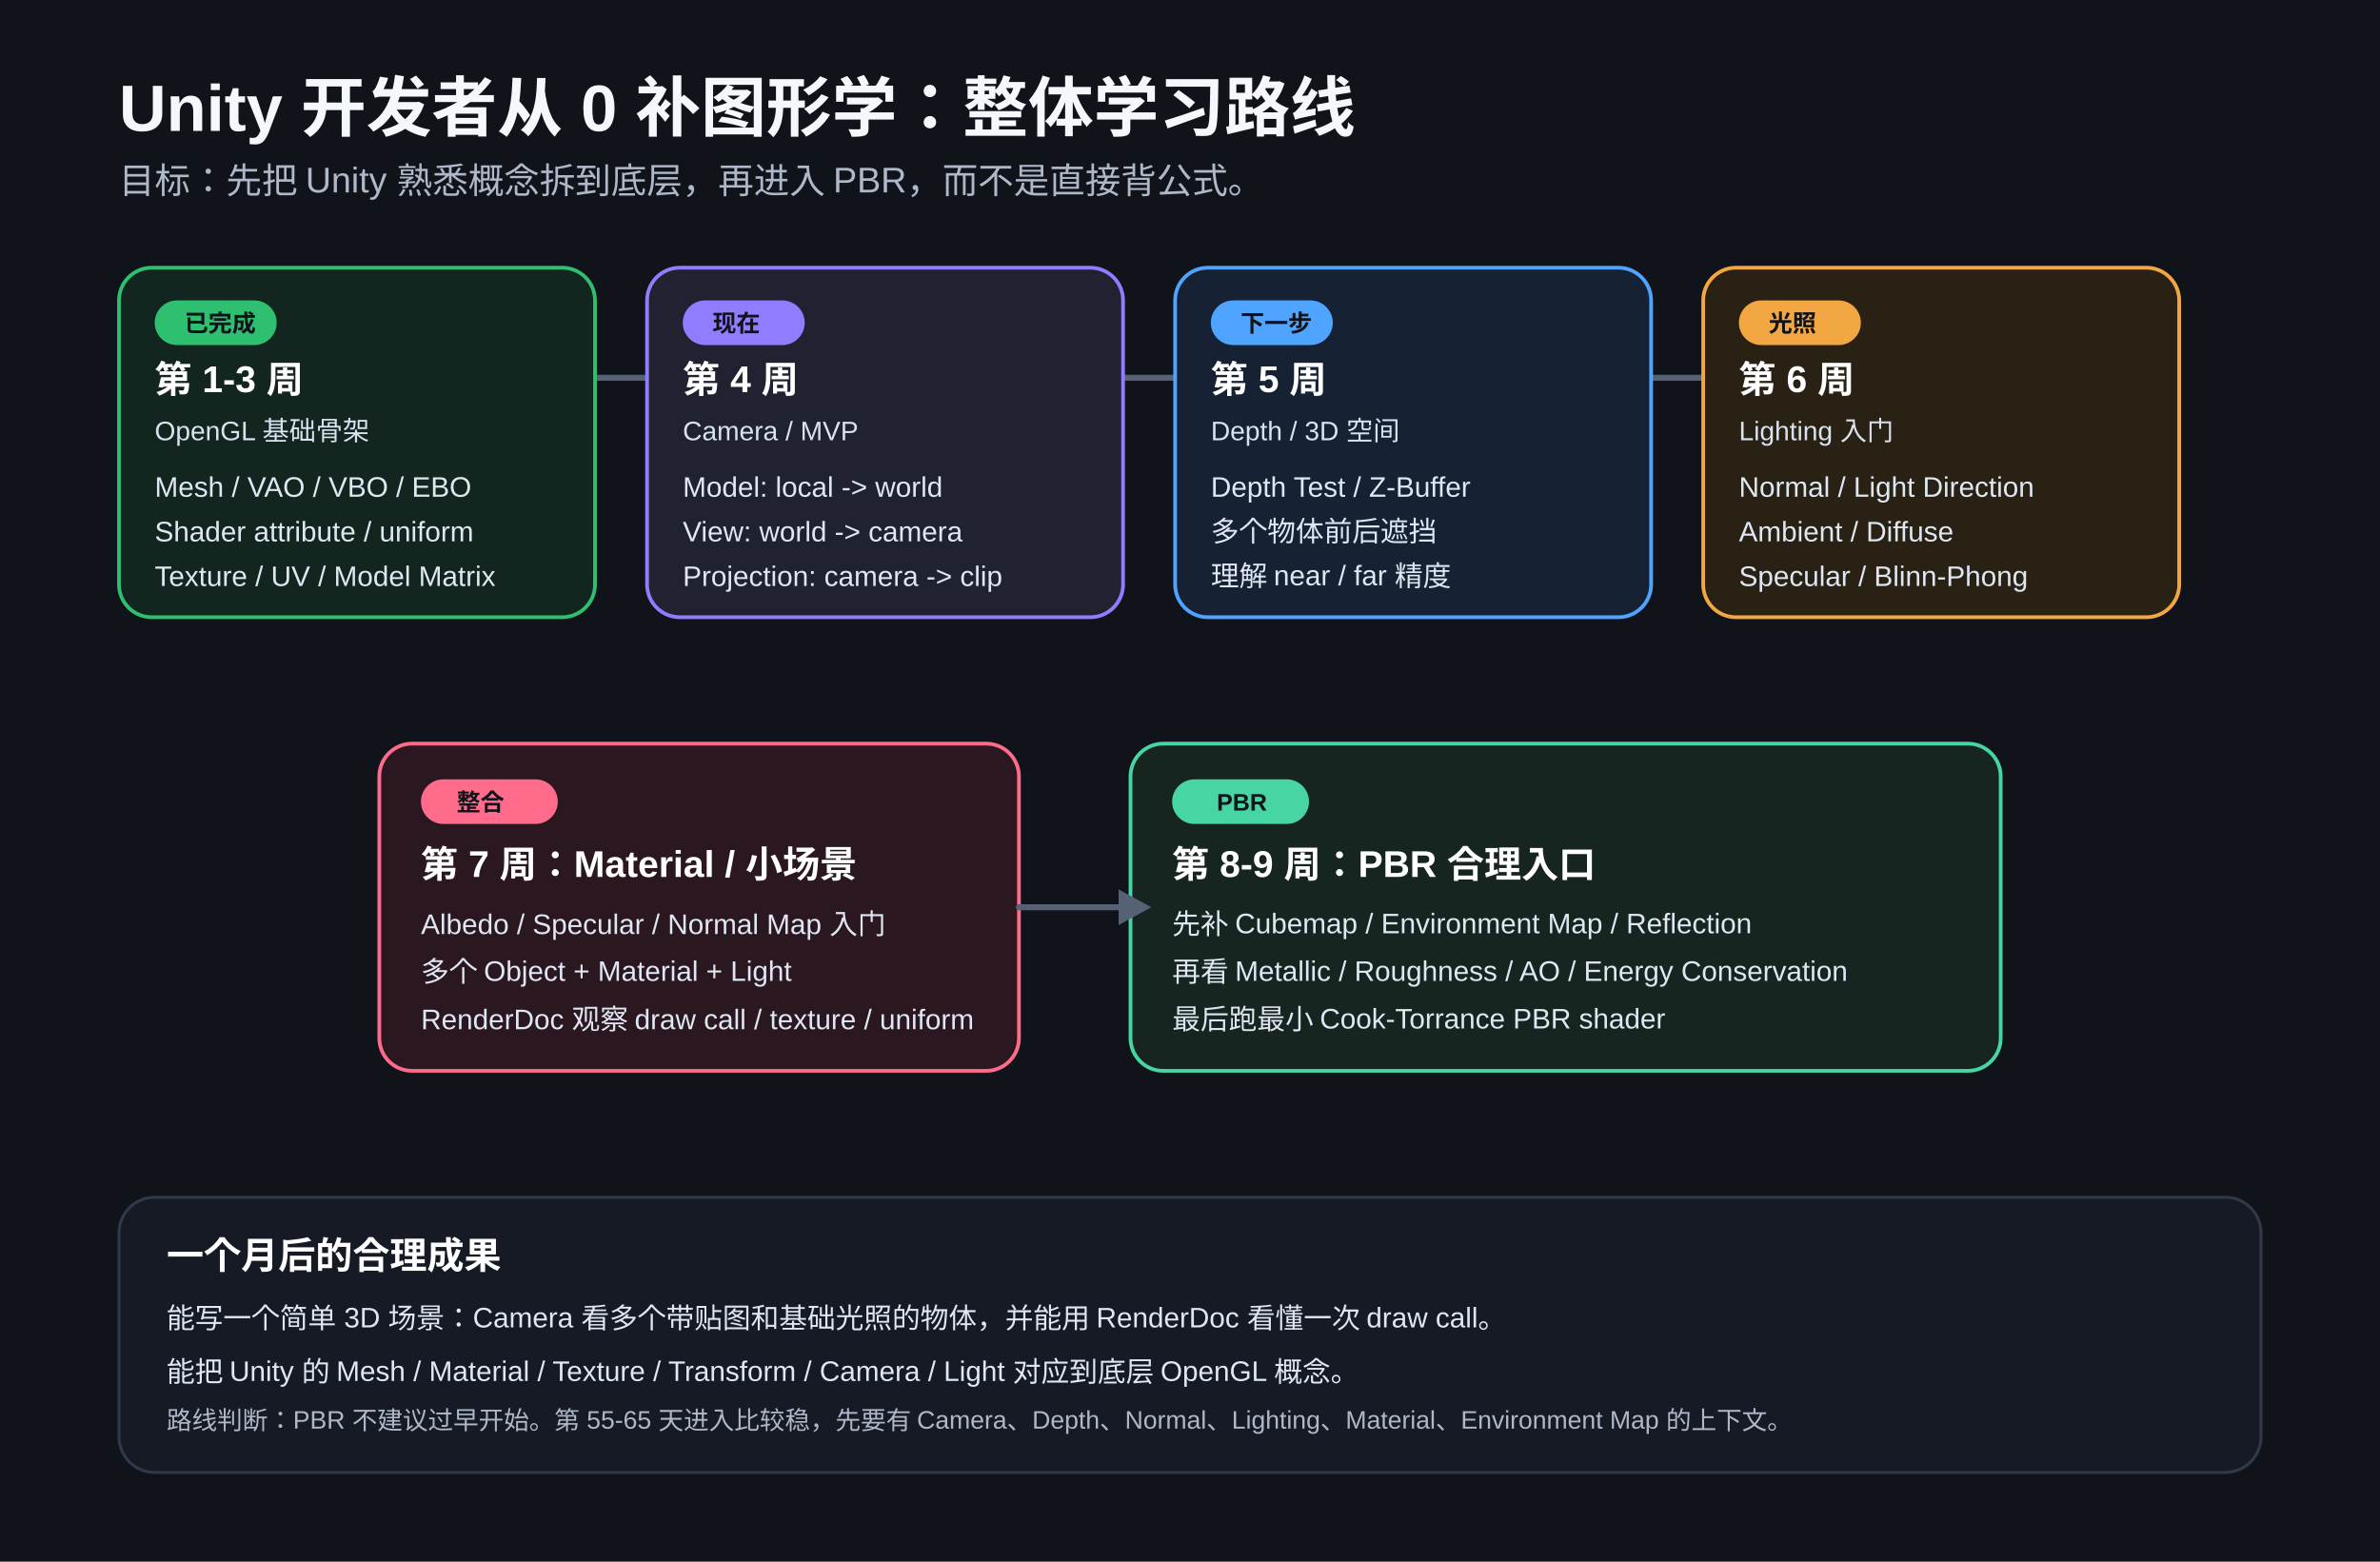
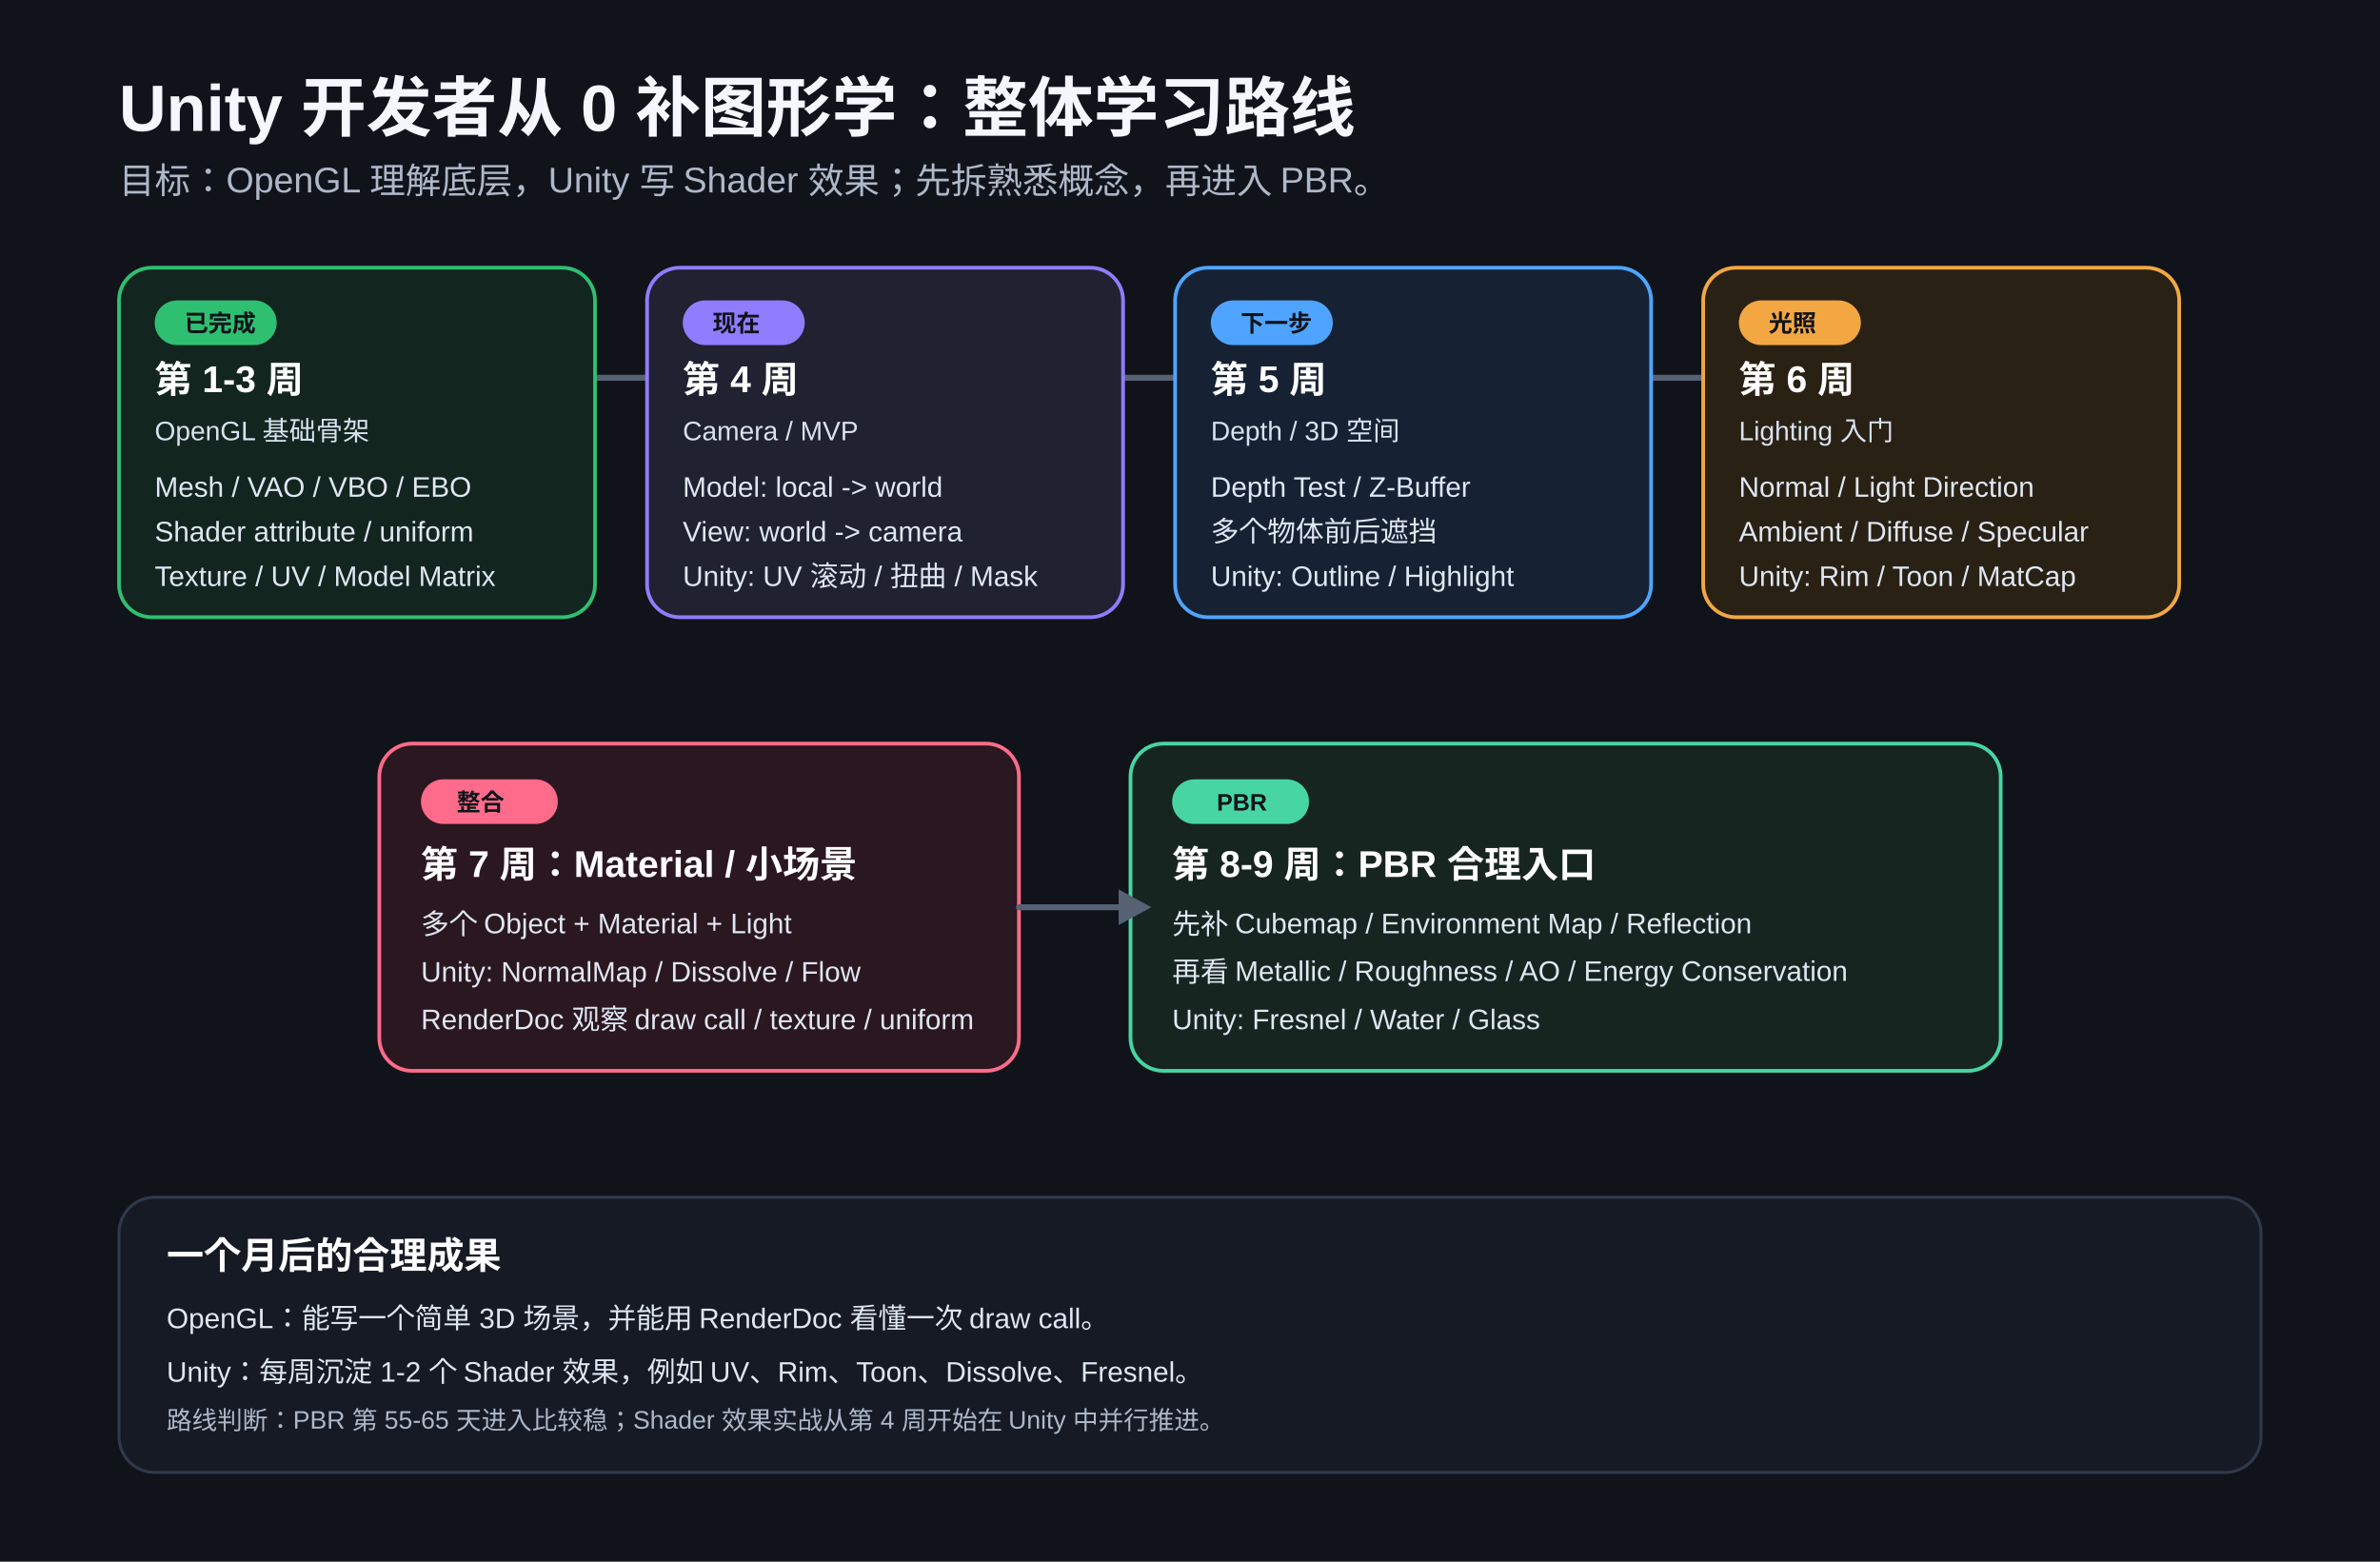
<svg xmlns="http://www.w3.org/2000/svg" width="1600" height="1050" viewBox="0 0 1600 1050">
  <defs>
    <style>
      .bg { fill: #10131a; }
      .title { fill: #f4f7fb; font: 700 44px "PingFang SC", "Microsoft YaHei", Arial, sans-serif; }
      .subtitle { fill: #aeb8c8; font: 24px "PingFang SC", "Microsoft YaHei", Arial, sans-serif; }
      .week-title { fill: #ffffff; font: 700 25px "PingFang SC", "Microsoft YaHei", Arial, sans-serif; }
      .week-range { fill: #d9e3f0; font: 18px "PingFang SC", "Microsoft YaHei", Arial, sans-serif; }
      .body { fill: #dfe7f3; font: 19px "PingFang SC", "Microsoft YaHei", Arial, sans-serif; }
      .small { fill: #aeb8c8; font: 17px "PingFang SC", "Microsoft YaHei", Arial, sans-serif; }
      .tag { fill: #10131a; font: 700 16px "PingFang SC", "Microsoft YaHei", Arial, sans-serif; }
      .line { stroke: #566174; stroke-width: 4; stroke-linecap: round; }
      .arrow { fill: #566174; }
      .card { stroke-width: 2.5; rx: 22; }
      .done { fill: #13251f; stroke: #2fbf71; }
      .now { fill: #202131; stroke: #8f7cff; }
      .next1 { fill: #162233; stroke: #4ea4ff; }
      .next2 { fill: #2a2115; stroke: #f3a742; }
      .next3 { fill: #2a1720; stroke: #ff6b8a; }
      .pbr { fill: #172521; stroke: #47d6a3; }
      .chipDone { fill: #2fbf71; }
      .chipNow { fill: #8f7cff; }
      .chipNext { fill: #4ea4ff; }
      .chipLight { fill: #f3a742; }
      .chipMat { fill: #ff6b8a; }
      .chipPbr { fill: #47d6a3; }
    </style>
  </defs>
  <rect class="bg" width="1600" height="1050" />
  <text x="80" y="88" class="title">Unity 开发者从 0 补图形学：整体学习路线</text>
-   <text x="80" y="130" class="subtitle">目标：先把 Unity 熟悉概念拆到底层，再进入 PBR，而不是直接背公式。</text>
+   <text x="80" y="130" class="subtitle">目标：OpenGL 理解底层，Unity 写 Shader 效果；先拆熟悉概念，再进入 PBR。</text>
  <line x1="165" y1="254" x2="1435" y2="254" class="line" />
  <polygon points="1448,254 1426,242 1426,266" class="arrow" />
  <g transform="translate(80,180)">
    <rect class="card done" x="0" y="0" width="320" height="235" />
    <rect class="chipDone" x="24" y="22" width="82" height="30" rx="15" />
    <text x="44" y="43" class="tag">已完成</text>
    <text x="24" y="84" class="week-title">第 1-3 周</text>
    <text x="24" y="116" class="week-range">OpenGL 基础骨架</text>
    <text x="24" y="154" class="body">Mesh / VAO / VBO / EBO</text>
    <text x="24" y="184" class="body">Shader attribute / uniform</text>
    <text x="24" y="214" class="body">Texture / UV / Model Matrix</text>
  </g>
  <g transform="translate(435,180)">
    <rect class="card now" x="0" y="0" width="320" height="235" />
    <rect class="chipNow" x="24" y="22" width="82" height="30" rx="15" />
    <text x="44" y="43" class="tag">现在</text>
    <text x="24" y="84" class="week-title">第 4 周</text>
    <text x="24" y="116" class="week-range">Camera / MVP</text>
    <text x="24" y="154" class="body">Model: local -&gt; world</text>
    <text x="24" y="184" class="body">View: world -&gt; camera</text>
-     <text x="24" y="214" class="body">Projection: camera -&gt; clip</text>
+     <text x="24" y="214" class="body">Unity: UV 滚动 / 扭曲 / Mask</text>
  </g>
  <g transform="translate(790,180)">
    <rect class="card next1" x="0" y="0" width="320" height="235" />
    <rect class="chipNext" x="24" y="22" width="82" height="30" rx="15" />
    <text x="44" y="43" class="tag">下一步</text>
    <text x="24" y="84" class="week-title">第 5 周</text>
    <text x="24" y="116" class="week-range">Depth / 3D 空间</text>
    <text x="24" y="154" class="body">Depth Test / Z-Buffer</text>
    <text x="24" y="184" class="body">多个物体前后遮挡</text>
-     <text x="24" y="214" class="body">理解 near / far 精度</text>
+     <text x="24" y="214" class="body">Unity: Outline / Highlight</text>
  </g>
  <g transform="translate(1145,180)">
    <rect class="card next2" x="0" y="0" width="320" height="235" />
    <rect class="chipLight" x="24" y="22" width="82" height="30" rx="15" />
    <text x="44" y="43" class="tag">光照</text>
    <text x="24" y="84" class="week-title">第 6 周</text>
    <text x="24" y="116" class="week-range">Lighting 入门</text>
    <text x="24" y="154" class="body">Normal / Light Direction</text>
-     <text x="24" y="184" class="body">Ambient / Diffuse</text>
-     <text x="24" y="214" class="body">Specular / Blinn-Phong</text>
+     <text x="24" y="184" class="body">Ambient / Diffuse / Specular</text>
+     <text x="24" y="214" class="body">Unity: Rim / Toon / MatCap</text>
  </g>
  <g transform="translate(255,500)">
    <rect class="card next3" x="0" y="0" width="430" height="220" />
    <rect class="chipMat" x="28" y="24" width="92" height="30" rx="15" />
    <text x="52" y="45" class="tag">整合</text>
    <text x="28" y="90" class="week-title">第 7 周：Material / 小场景</text>
-     <text x="28" y="128" class="body">Albedo / Specular / Normal Map 入门</text>
-     <text x="28" y="160" class="body">多个 Object + Material + Light</text>
+     <text x="28" y="128" class="body">多个 Object + Material + Light</text>
+     <text x="28" y="160" class="body">Unity: NormalMap / Dissolve / Flow</text>
    <text x="28" y="192" class="body">RenderDoc 观察 draw call / texture / uniform</text>
  </g>
  <g transform="translate(760,500)">
    <rect class="card pbr" x="0" y="0" width="585" height="220" />
    <rect class="chipPbr" x="28" y="24" width="92" height="30" rx="15" />
    <text x="58" y="45" class="tag">PBR</text>
    <text x="28" y="90" class="week-title">第 8-9 周：PBR 合理入口</text>
    <text x="28" y="128" class="body">先补 Cubemap / Environment Map / Reflection</text>
    <text x="28" y="160" class="body">再看 Metallic / Roughness / AO / Energy Conservation</text>
-     <text x="28" y="192" class="body">最后跑最小 Cook-Torrance PBR shader</text>
+     <text x="28" y="192" class="body">Unity: Fresnel / Water / Glass</text>
  </g>
  <line x1="685" y1="610" x2="760" y2="610" class="line" />
  <polygon points="774,610 752,598 752,622" class="arrow" />
  <g transform="translate(80,805)">
    <rect x="0" y="0" width="1440" height="185" rx="24" fill="#151a24" stroke="#30394a" stroke-width="2" />
    <text x="32" y="48" class="week-title">一个月后的合理成果</text>
-     <text x="32" y="88" class="body">能写一个简单 3D 场景：Camera 看多个带贴图和基础光照的物体，并能用 RenderDoc 看懂一次 draw call。</text>
-     <text x="32" y="124" class="body">能把 Unity 的 Mesh / Material / Texture / Transform / Camera / Light 对应到底层 OpenGL 概念。</text>
-     <text x="32" y="156" class="small">路线判断：PBR 不建议过早开始。第 55-65 天进入比较稳，先要有 Camera、Depth、Normal、Lighting、Material、Environment Map 的上下文。</text>
+     <text x="32" y="88" class="body">OpenGL：能写一个简单 3D 场景，并能用 RenderDoc 看懂一次 draw call。</text>
+     <text x="32" y="124" class="body">Unity：每周沉淀 1-2 个 Shader 效果，例如 UV、Rim、Toon、Dissolve、Fresnel。</text>
+     <text x="32" y="156" class="small">路线判断：PBR 第 55-65 天进入比较稳；Shader 效果实战从第 4 周开始在 Unity 中并行推进。</text>
  </g>
</svg>
